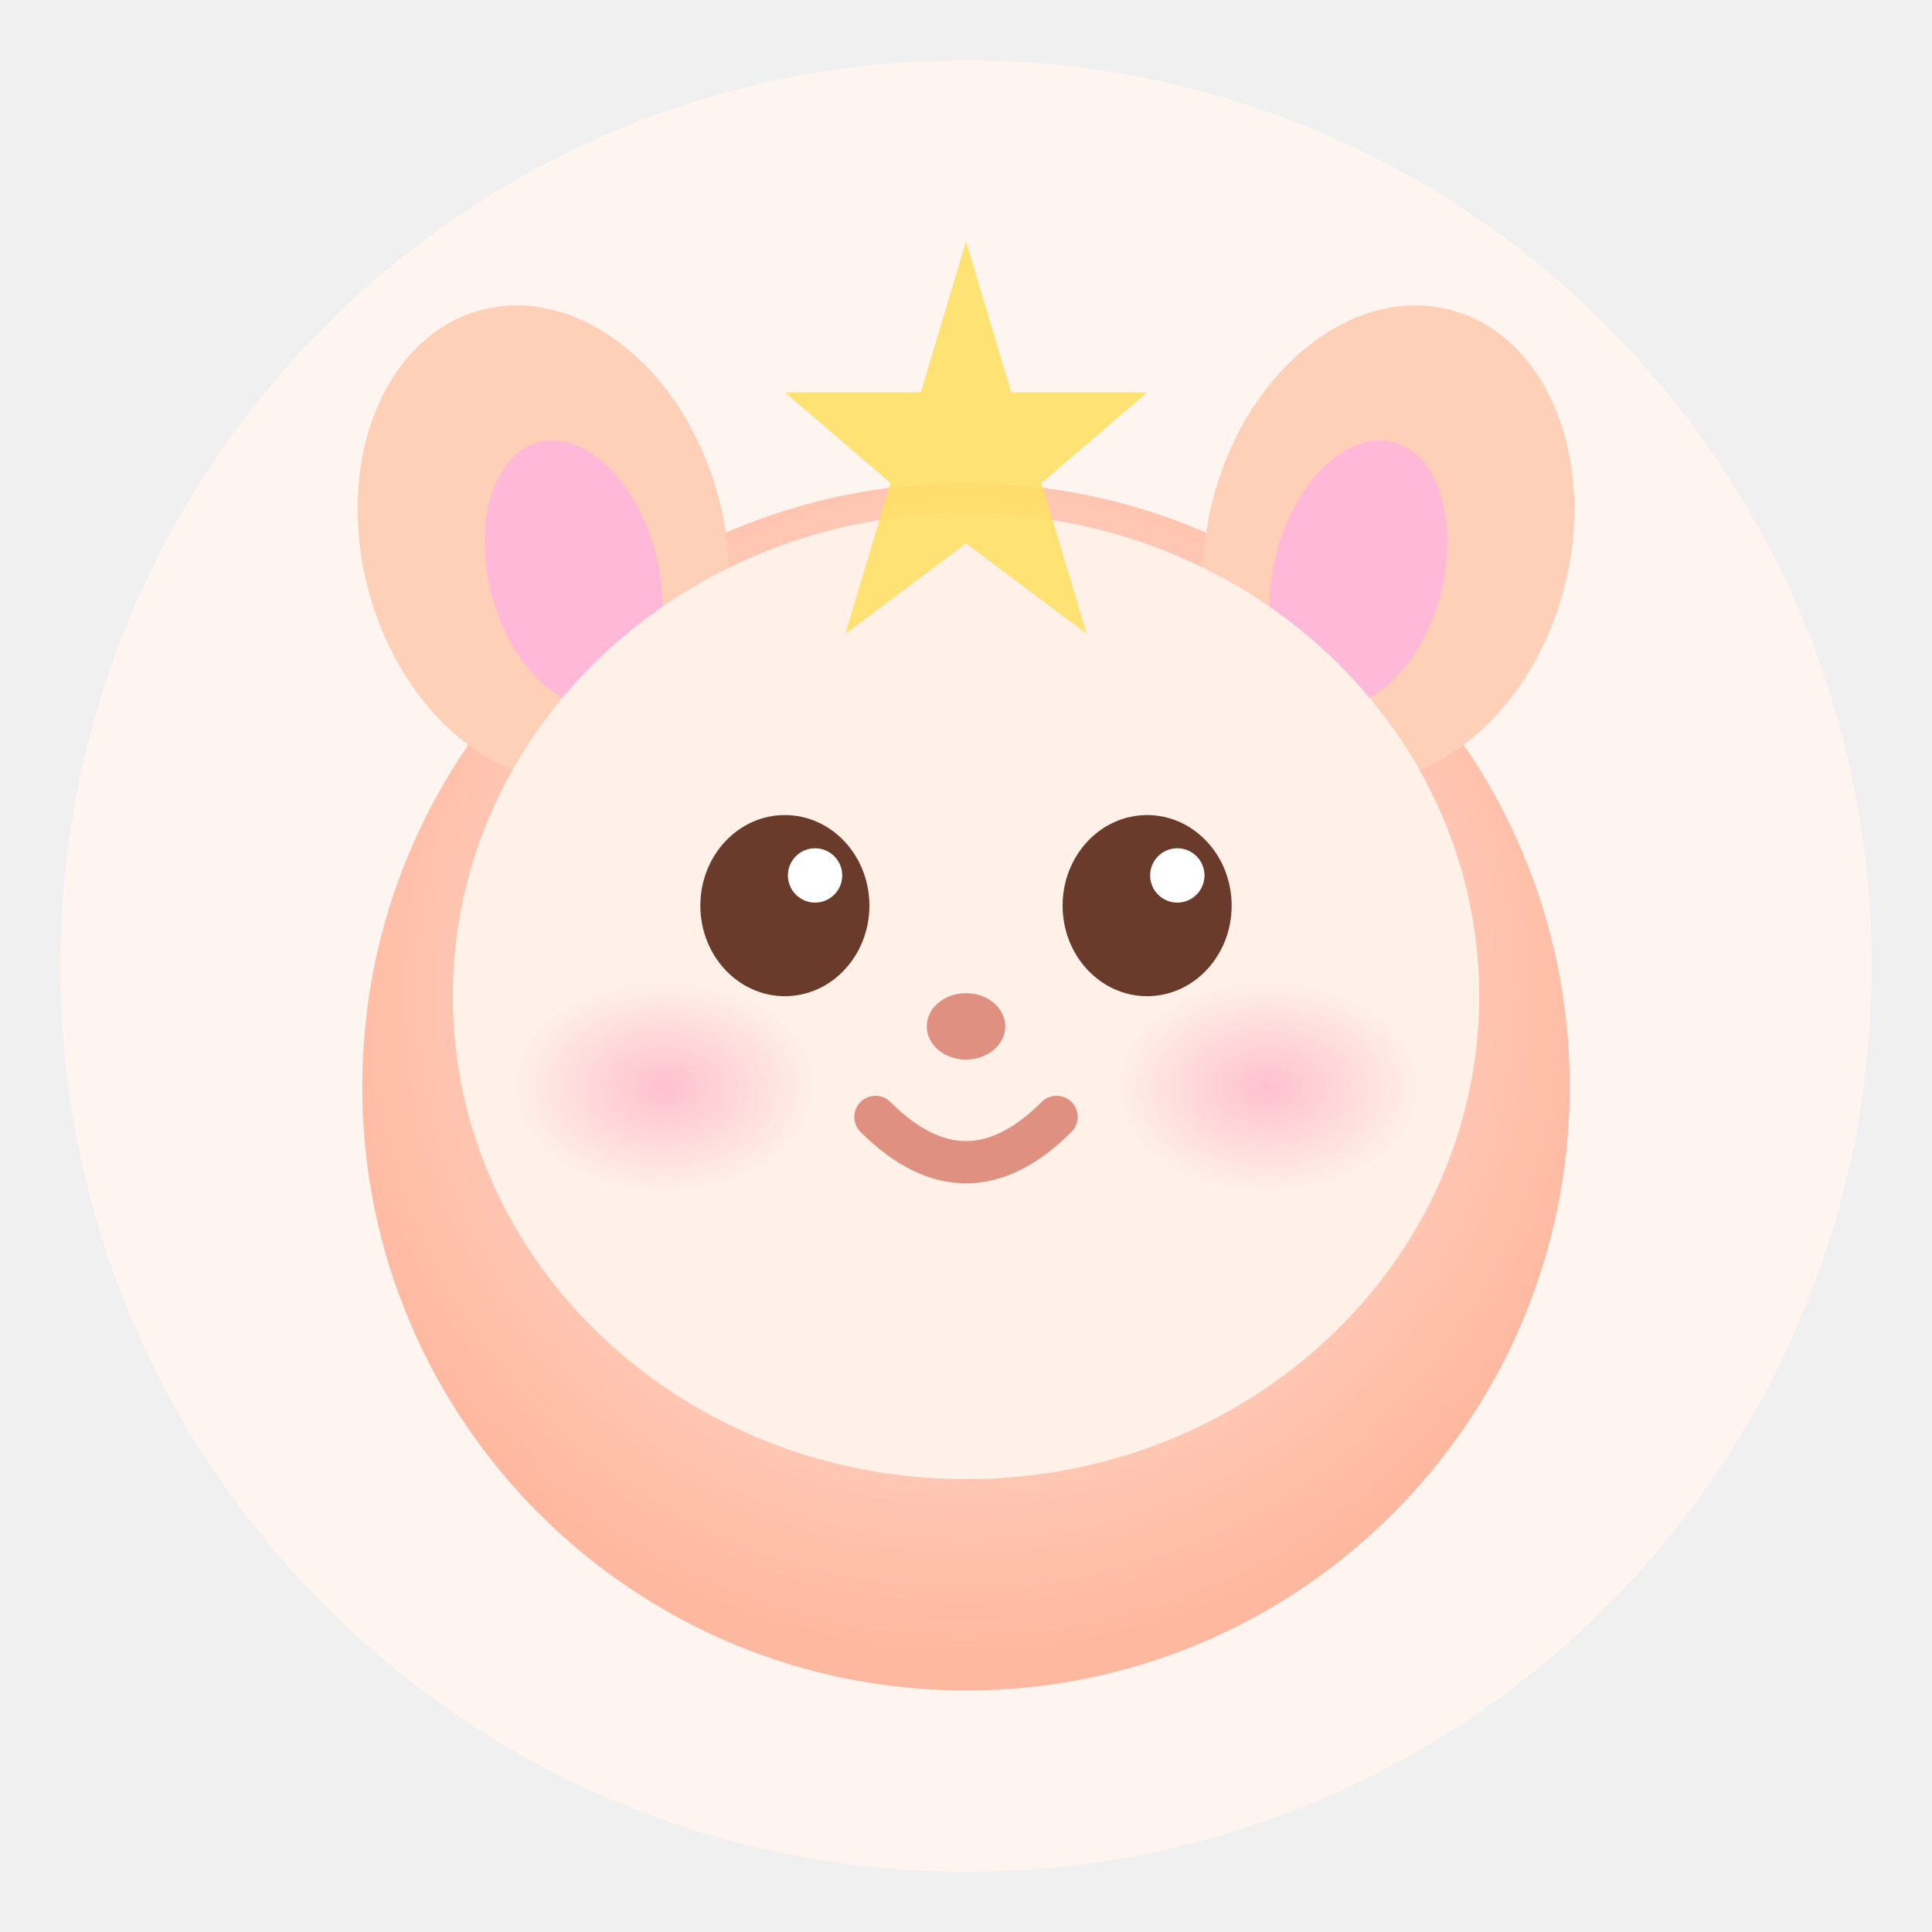
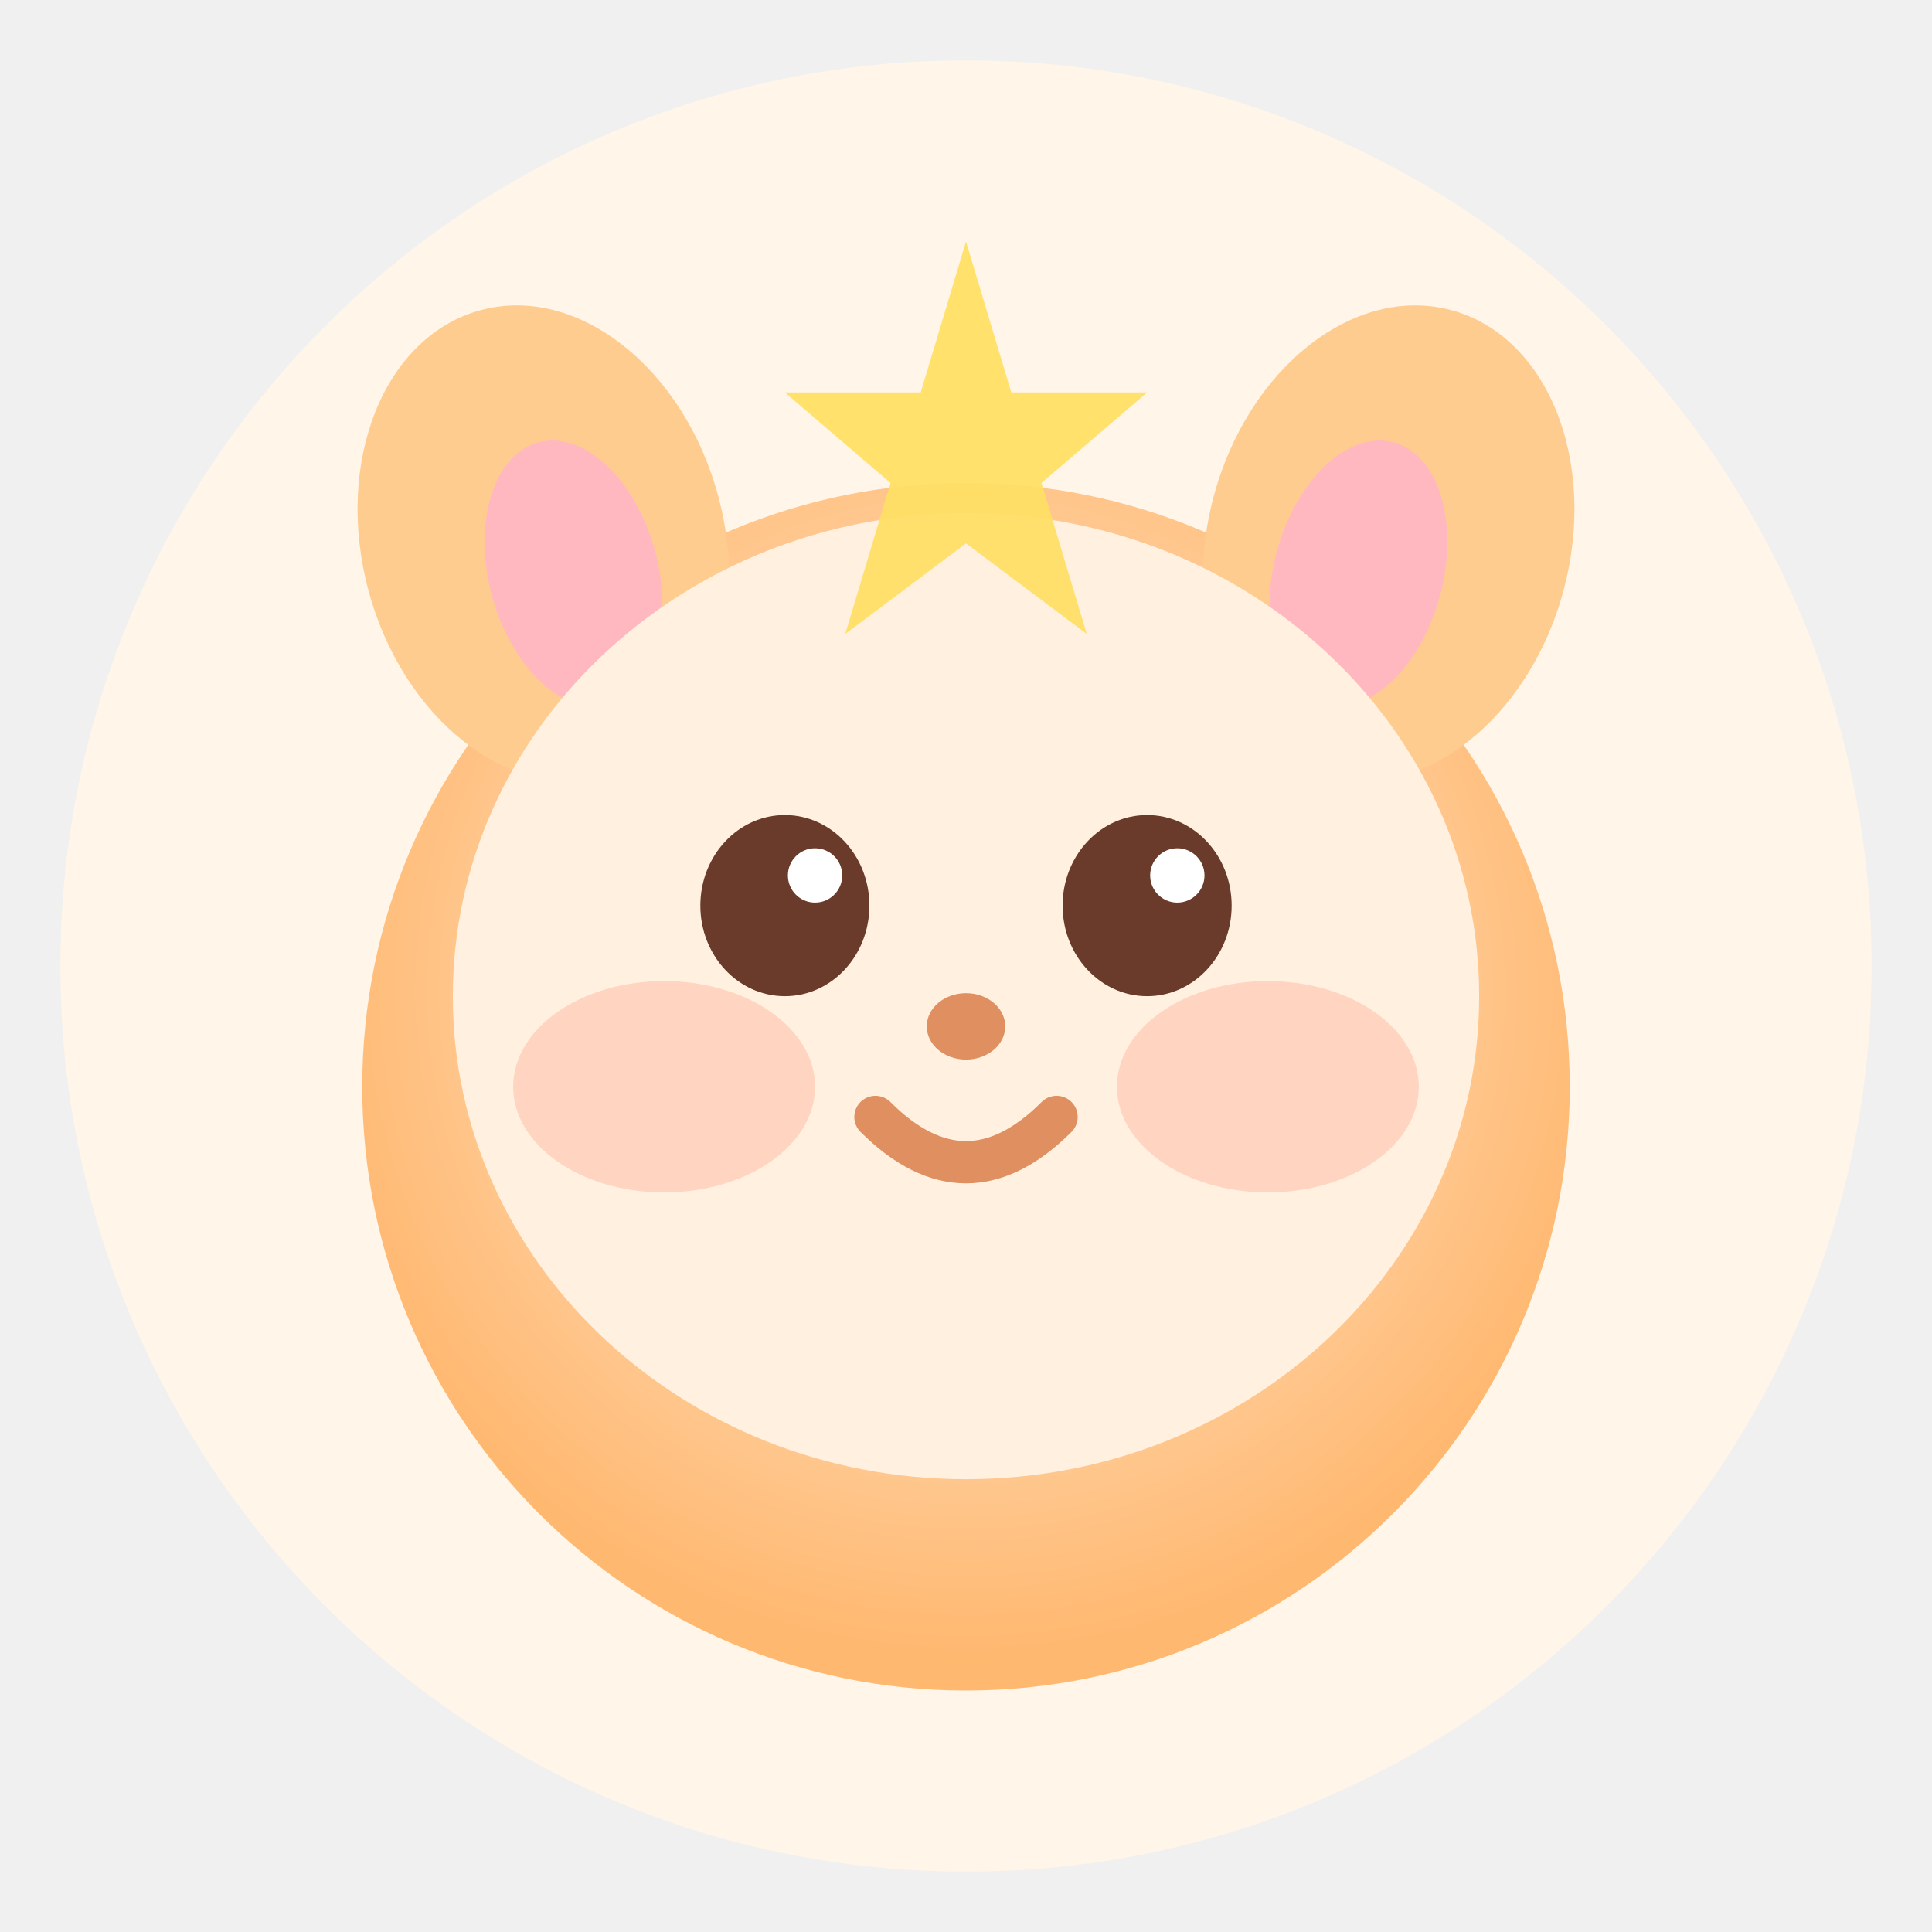
<svg xmlns="http://www.w3.org/2000/svg" viewBox="0 0 64 64" width="64" height="64">
  <defs>
    <radialGradient id="bg" cx="50%" cy="42%" r="55%">
-       <stop offset="0%" stop-color="#fff0e8" />
-       <stop offset="100%" stop-color="#ffb8a0" />
-     </radialGradient>
-     <radialGradient id="bl" cx="50%" cy="50%" r="50%">
-       <stop offset="0%" stop-color="#ffb8c8" stop-opacity="0.85" />
-       <stop offset="100%" stop-color="#ffb8c8" stop-opacity="0" />
+       <stop offset="0%" stop-color="#fff0e0" />
+       <stop offset="100%" stop-color="#ffb870" />
    </radialGradient>
  </defs>
-   <circle cx="32" cy="32" r="30" fill="#fff5f0" />
+   <circle cx="32" cy="32" r="30" fill="#fff5e8" />
  <ellipse cx="32" cy="36" rx="20" ry="20" fill="url(#bg)" />
-   <ellipse cx="18" cy="18" rx="6" ry="8" fill="#ffd0b8" transform="rotate(-15,18,18)" />
-   <ellipse cx="19" cy="19" rx="2.8" ry="4.5" fill="#ffb8d8" transform="rotate(-15,19,19)" />
-   <ellipse cx="46" cy="18" rx="6" ry="8" fill="#ffd0b8" transform="rotate(15,46,18)" />
-   <ellipse cx="45" cy="19" rx="2.8" ry="4.5" fill="#ffb8d8" transform="rotate(15,45,19)" />
-   <ellipse cx="32" cy="33" rx="17" ry="16" fill="#fff0e8" />
+   <ellipse cx="18" cy="18" rx="6" ry="8" fill="#ffcc90" transform="rotate(-15,18,18)" />
+   <ellipse cx="19" cy="19" rx="2.8" ry="4.5" fill="#ffb8c0" transform="rotate(-15,19,19)" />
+   <ellipse cx="46" cy="18" rx="6" ry="8" fill="#ffcc90" transform="rotate(15,46,18)" />
+   <ellipse cx="45" cy="19" rx="2.8" ry="4.5" fill="#ffb8c0" transform="rotate(15,45,19)" />
+   <ellipse cx="32" cy="33" rx="17" ry="16" fill="#fff0e0" />
  <ellipse cx="26" cy="30" rx="2.8" ry="3" fill="#6a3a2a" />
  <circle cx="27" cy="29" r="0.9" fill="white" />
  <ellipse cx="38" cy="30" rx="2.8" ry="3" fill="#6a3a2a" />
  <circle cx="39" cy="29" r="0.9" fill="white" />
-   <ellipse cx="32" cy="34" rx="1.3" ry="1.1" fill="#e09080" />
-   <path d="M29 37 Q32 40 35 37" stroke="#e09080" stroke-width="1.4" fill="none" stroke-linecap="round" />
-   <ellipse cx="22" cy="36" rx="5" ry="3.5" fill="url(#bl)" />
-   <ellipse cx="42" cy="36" rx="5" ry="3.5" fill="url(#bl)" />
-   <polygon points="32,8 33.5,13 38,13 34.5,16 36,21 32,18 28,21 29.5,16 26,13 30.5,13" fill="#ffe066" opacity="0.9" />
+   <ellipse cx="32" cy="34" rx="1.3" ry="1.1" fill="#e09060" />
+   <path d="M29 37 Q32 40 35 37" stroke="#e09060" stroke-width="1.4" fill="none" stroke-linecap="round" />
+   <ellipse cx="22" cy="36" rx="5" ry="3.5" fill="#ffb8a0" opacity="0.5" />
+   <ellipse cx="42" cy="36" rx="5" ry="3.5" fill="#ffb8a0" opacity="0.5" />
+   <polygon points="32,8 33.5,13 38,13 34.5,16 36,21 32,18 28,21 29.5,16 26,13 30.5,13" fill="#ffe066" opacity="0.95" />
</svg>
